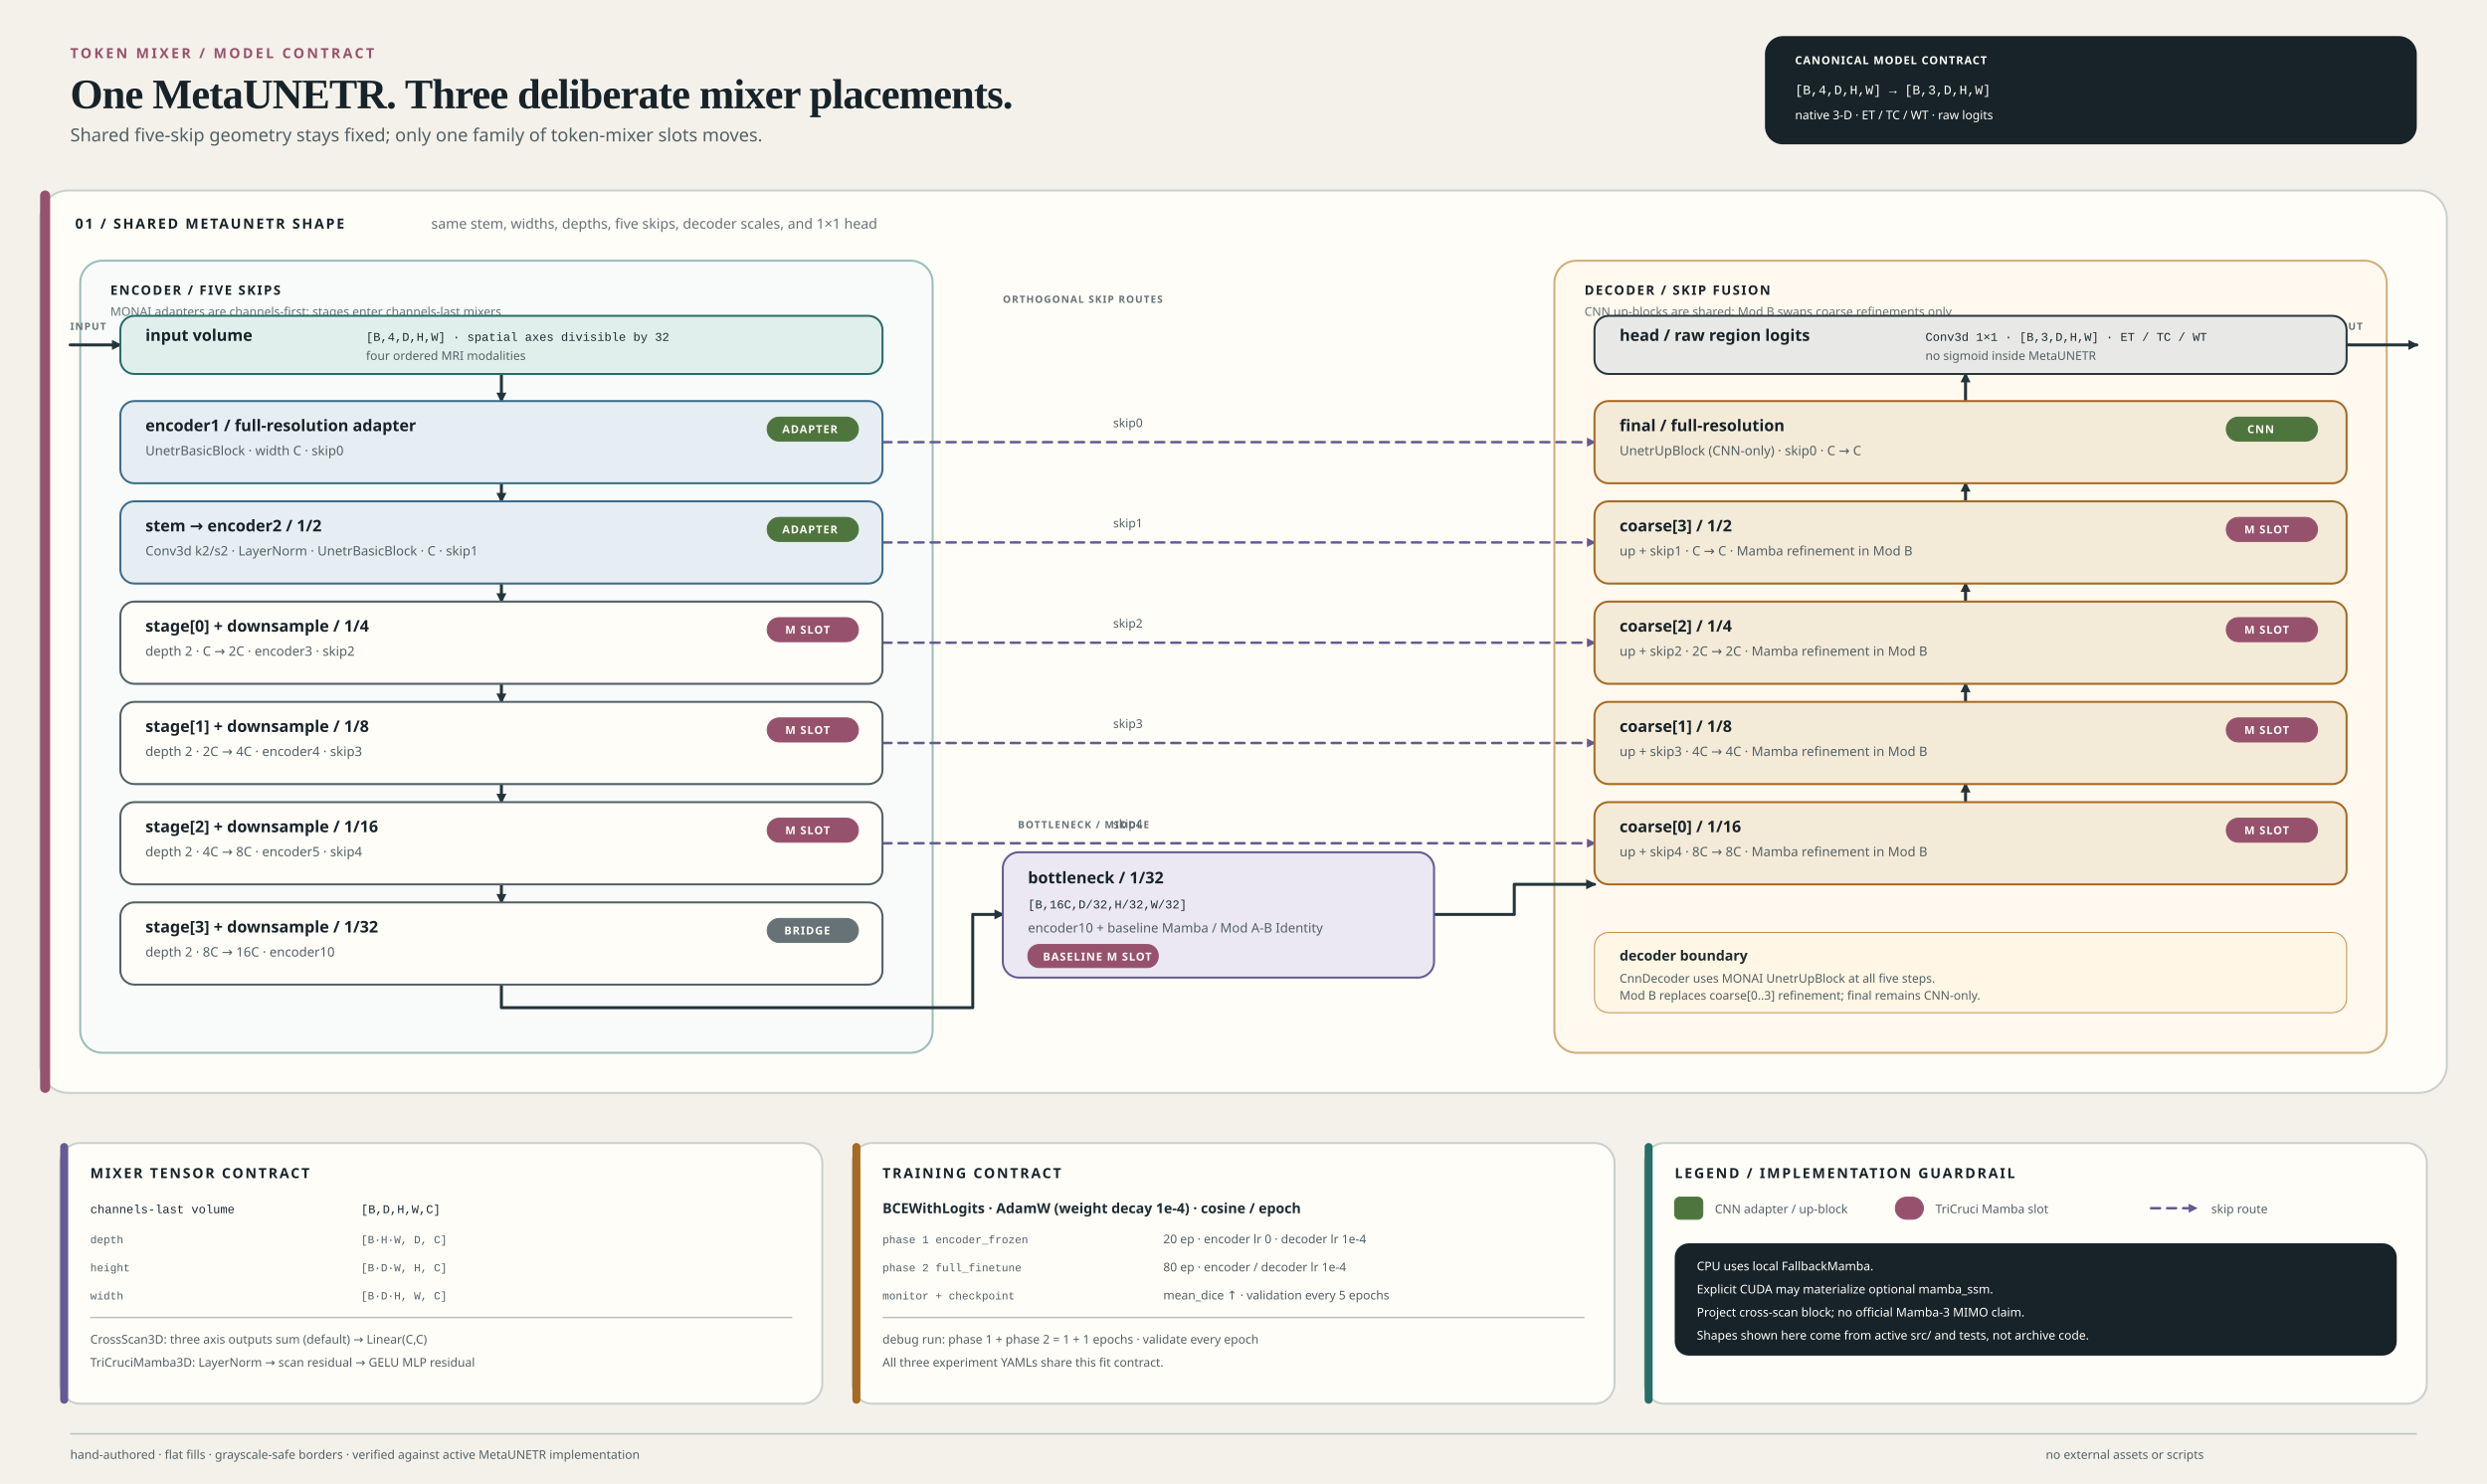
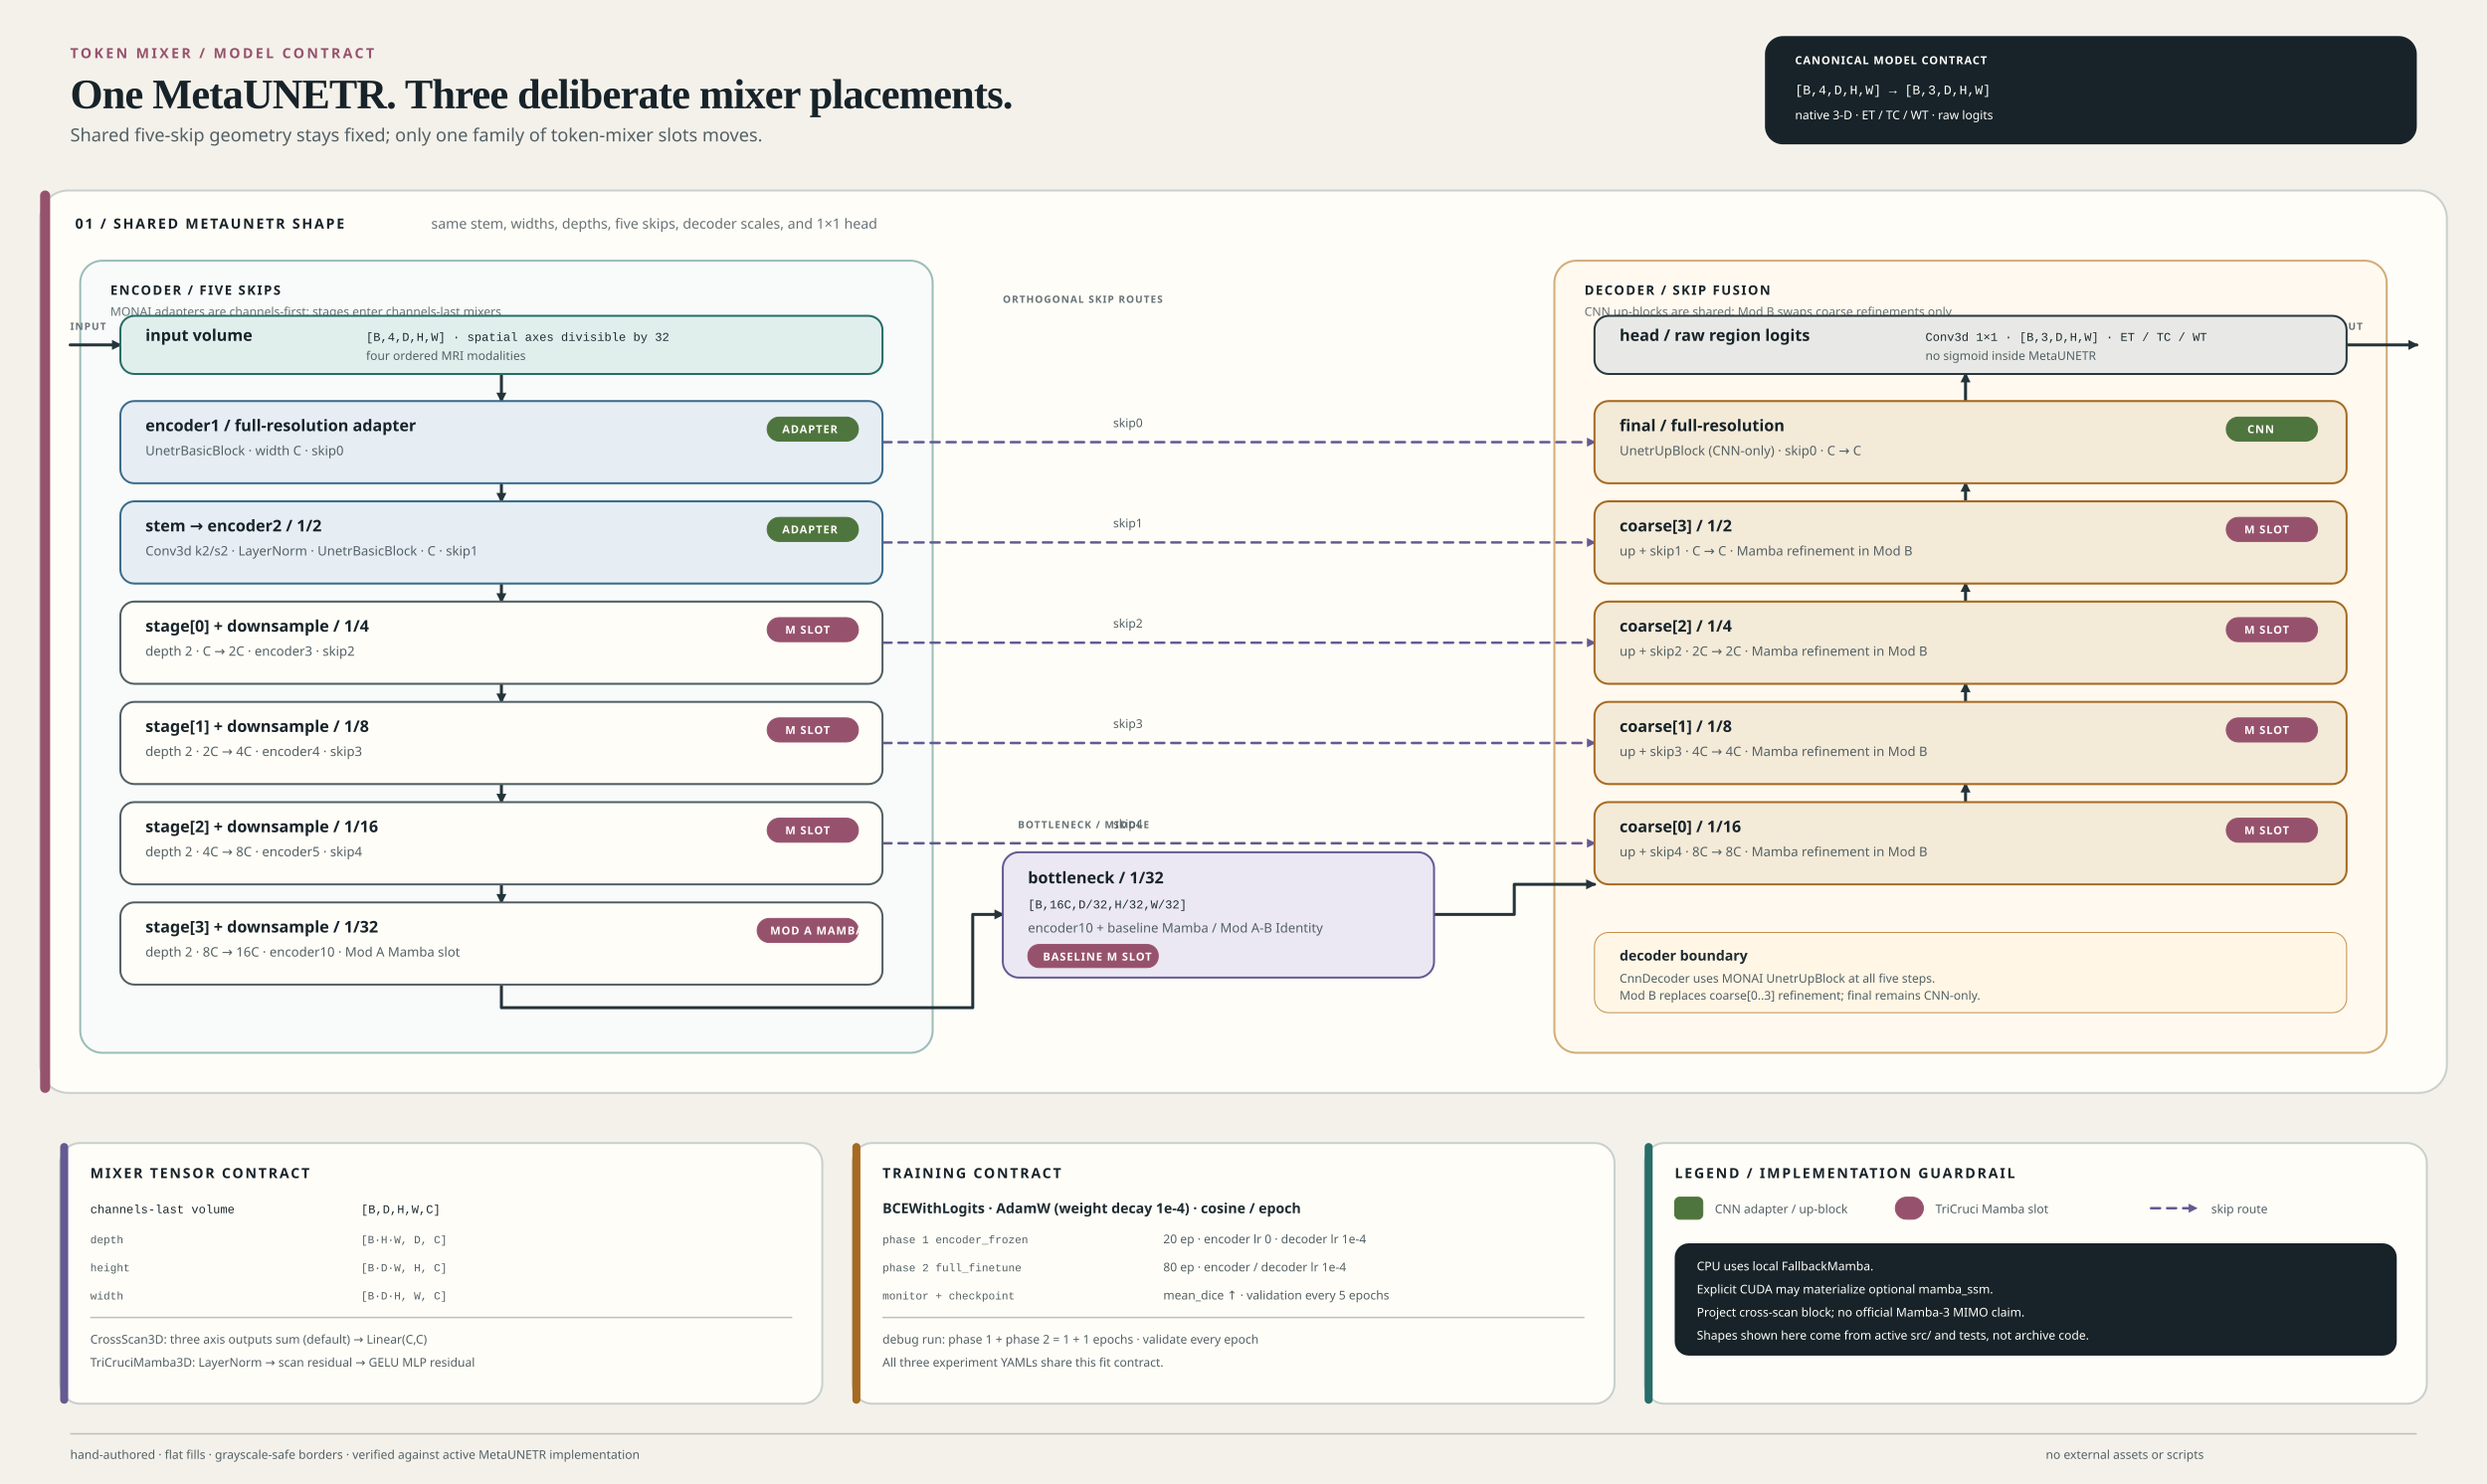
<svg xmlns="http://www.w3.org/2000/svg" width="2480" height="1480" viewBox="0 0 2480 1480" role="img" aria-labelledby="model-placement-title model-placement-desc">
  <style>
    .canvas { fill: #f4f1eb; }
    .panel { fill: #fffdf8; stroke: #c9d0cd; stroke-width: 2; }
    .group-encoder { fill: #f8fbfa; stroke: #9bbdb8; stroke-width: 2; }
    .group-decoder { fill: #fff9ef; stroke: #d2ad79; stroke-width: 2; }
    .card { stroke: #1e2b30; stroke-width: 2; }
    .input-card { fill: #e1efec; stroke: #286d68; }
    .adapter-card { fill: #e6eef4; stroke: #3c6c8c; }
    .stage-card { fill: #fffdf8; stroke: #526064; }
    .bottleneck-card { fill: #ebe8f3; stroke: #655a91; }
    .decoder-card { fill: #f4ead8; stroke: #a66a22; }
    .output-card { fill: #e8e9e6; stroke: #29383d; }
    .note-card { fill: #fff6e5; stroke: #c68e4d; }
    .footer-card { fill: #fffdf8; stroke: #c9d0cd; stroke-width: 2; }
    .mamba-chip { fill: #96526d; stroke: #96526d; }
    .cnn-chip { fill: #4e753d; stroke: #4e753d; }
    .identity-chip { fill: #667276; stroke: #667276; }
    .dark-callout { fill: #172329; }
    .title { fill: #172329; font-family: Georgia, 'Times New Roman', serif; font-size: 42px; font-weight: 700; letter-spacing: -0.8px; }
    .subtitle { fill: #526064; font-family: 'Trebuchet MS', 'Segoe UI', sans-serif; font-size: 18px; }
    .kicker { fill: #96526d; font-family: 'Trebuchet MS', 'Segoe UI', sans-serif; font-size: 14px; font-weight: 700; letter-spacing: 2.4px; }
    .panel-label { fill: #172329; font-family: 'Trebuchet MS', 'Segoe UI', sans-serif; font-size: 14px; font-weight: 700; letter-spacing: 1.8px; }
    .panel-note { fill: #667276; font-family: 'Trebuchet MS', 'Segoe UI', sans-serif; font-size: 14px; }
    .group-label { fill: #172329; font-family: 'Trebuchet MS', 'Segoe UI', sans-serif; font-size: 13px; font-weight: 700; letter-spacing: 1.5px; }
    .group-note { fill: #667276; font-family: 'Trebuchet MS', 'Segoe UI', sans-serif; font-size: 12px; }
    .card-title { fill: #172329; font-family: 'Trebuchet MS', 'Segoe UI', sans-serif; font-size: 16px; font-weight: 700; }
    .card-subtitle { fill: #526064; font-family: 'Trebuchet MS', 'Segoe UI', sans-serif; font-size: 13px; }
    .body { fill: #28373d; font-family: 'Trebuchet MS', 'Segoe UI', sans-serif; font-size: 14px; }
    .body-small { fill: #526064; font-family: 'Trebuchet MS', 'Segoe UI', sans-serif; font-size: 12px; }
    .body-bold { fill: #1d2c31; font-family: 'Trebuchet MS', 'Segoe UI', sans-serif; font-size: 14px; font-weight: 700; }
    .mono { fill: #1d2c31; font-family: 'Courier New', Courier, monospace; font-size: 12px; }
    .mono-small { fill: #526064; font-family: 'Courier New', Courier, monospace; font-size: 11px; }
    .pill-text { fill: #fffdf8; font-family: 'Trebuchet MS', 'Segoe UI', sans-serif; font-size: 11px; font-weight: 700; letter-spacing: 0.9px; }
    .tag-text { fill: #fffdf8; font-family: 'Trebuchet MS', 'Segoe UI', sans-serif; font-size: 11px; font-weight: 700; letter-spacing: 0.5px; }
    .mini-label { fill: #667276; font-family: 'Trebuchet MS', 'Segoe UI', sans-serif; font-size: 10px; font-weight: 700; letter-spacing: 1px; }
    .white-body { fill: #fffdf8; font-family: 'Trebuchet MS', 'Segoe UI', sans-serif; font-size: 12px; }
    .white-mono { fill: #fffdf8; font-family: 'Courier New', Courier, monospace; font-size: 13px; }
    .rule { stroke: #b9c2bf; stroke-width: 1.5; }
    .flow { fill: none; stroke: #24343a; stroke-width: 3; stroke-linecap: round; stroke-linejoin: round; }
    .skip-flow { fill: none; stroke: #655a91; stroke-width: 2.5; stroke-linecap: round; stroke-linejoin: round; stroke-dasharray: 9 7; }
    .flow-soft { fill: none; stroke: #526064; stroke-width: 2.5; stroke-linecap: round; stroke-linejoin: round; }
    .dot { fill: #24343a; }
    .port { fill: #655a91; stroke: #fffdf8; stroke-width: 2; }
  </style>
  <defs>
    <marker id="overview-arrow-dark" viewBox="0 0 12 12" refX="10" refY="6" markerWidth="10" markerHeight="10" orient="auto" markerUnits="userSpaceOnUse">
      <path d="M 0 0 L 12 6 L 0 12 z" fill="#24343a" />
    </marker>
    <marker id="overview-arrow-skip" viewBox="0 0 12 12" refX="10" refY="6" markerWidth="9" markerHeight="9" orient="auto" markerUnits="userSpaceOnUse">
      <path d="M 0 0 L 12 6 L 0 12 z" fill="#655a91" />
    </marker>
    <marker id="overview-arrow-soft" viewBox="0 0 12 12" refX="10" refY="6" markerWidth="9" markerHeight="9" orient="auto" markerUnits="userSpaceOnUse">
      <path d="M 0 0 L 12 6 L 0 12 z" fill="#526064" />
    </marker>
  </defs>
  <rect class="canvas" x="0" y="0" width="2480" height="1480" />
  <g id="header">
    <text class="kicker" x="70" y="58">TOKEN MIXER / MODEL CONTRACT</text>
    <text class="title" x="70" y="108">One MetaUNETR. Three deliberate mixer placements.</text>
    <text class="subtitle" x="70" y="141">Shared five-skip geometry stays fixed; only one family of token-mixer slots moves.</text>
    <rect class="dark-callout" x="1760" y="36" width="650" height="108" rx="18" />
    <text class="pill-text" x="1790" y="64">CANONICAL MODEL CONTRACT</text>
    <text class="white-mono" x="1790" y="94">[B,4,D,H,W]  →  [B,3,D,H,W]</text>
    <text class="white-body" x="1790" y="119">native 3-D · ET / TC / WT · raw logits</text>
  </g>
  <g id="shared-shape-panel">
    <rect class="panel" x="40" y="190" width="2400" height="900" rx="28" />
    <rect x="40" y="190" width="10" height="900" rx="5" fill="#96526d" />
    <text class="panel-label" x="75" y="228">01 / SHARED METAUNETR SHAPE</text>
    <text class="panel-note" x="430" y="228">same stem, widths, depths, five skips, decoder scales, and 1×1 head</text>
    <rect class="group-encoder" x="80" y="260" width="850" height="790" rx="22" />
    <rect class="group-decoder" x="1550" y="260" width="830" height="790" rx="22" />
    <text class="group-label" x="110" y="294">ENCODER / FIVE SKIPS</text>
    <text class="group-note" x="110" y="315">MONAI adapters are channels-first; stages enter channels-last mixers</text>
    <text class="group-label" x="1580" y="294">DECODER / SKIP FUSION</text>
    <text class="group-note" x="1580" y="315">CNN up-blocks are shared; Mod B swaps coarse refinements only</text>
    <text class="mini-label" x="1015" y="826">BOTTLENECK / MIDDLE</text>
    <text class="mini-label" x="1000" y="302">ORTHOGONAL SKIP ROUTES</text>
    <path class="skip-flow" d="M 880 441 H 1590" marker-end="url(#overview-arrow-skip)" />
    <path class="skip-flow" d="M 880 541 H 1590" marker-end="url(#overview-arrow-skip)" />
    <path class="skip-flow" d="M 880 641 H 1590" marker-end="url(#overview-arrow-skip)" />
    <path class="skip-flow" d="M 880 741 H 1590" marker-end="url(#overview-arrow-skip)" />
    <path class="skip-flow" d="M 880 841 H 1590" marker-end="url(#overview-arrow-skip)" />
    <text class="body-small" x="1110" y="426">skip0</text>
    <text class="body-small" x="1110" y="526">skip1</text>
    <text class="body-small" x="1110" y="626">skip2</text>
    <text class="body-small" x="1110" y="726">skip3</text>
    <text class="body-small" x="1110" y="826">skip4</text>
    <path class="flow" d="M 500 373 V 400" marker-end="url(#overview-arrow-dark)" />
    <path class="flow" d="M 500 482 V 500" marker-end="url(#overview-arrow-dark)" />
    <path class="flow" d="M 500 582 V 600" marker-end="url(#overview-arrow-dark)" />
    <path class="flow" d="M 500 682 V 700" marker-end="url(#overview-arrow-dark)" />
    <path class="flow" d="M 500 782 V 800" marker-end="url(#overview-arrow-dark)" />
    <path class="flow" d="M 500 882 V 900" marker-end="url(#overview-arrow-dark)" />
    <path class="flow" d="M 500 982 V 1005 H 970 V 912 H 1000" marker-end="url(#overview-arrow-dark)" />
    <path class="flow" d="M 1430 912 H 1510 V 882 H 1590" marker-end="url(#overview-arrow-dark)" />
    <path class="flow" d="M 1960 800 V 782" marker-end="url(#overview-arrow-dark)" />
    <path class="flow" d="M 1960 700 V 682" marker-end="url(#overview-arrow-dark)" />
    <path class="flow" d="M 1960 600 V 582" marker-end="url(#overview-arrow-dark)" />
    <path class="flow" d="M 1960 500 V 482" marker-end="url(#overview-arrow-dark)" />
    <path class="flow" d="M 1960 400 V 373" marker-end="url(#overview-arrow-dark)" />
    <path class="flow" d="M 70 344 H 120" marker-end="url(#overview-arrow-dark)" />
    <text class="mini-label" x="70" y="329">INPUT</text>
    <path class="flow" d="M 2340 344 H 2410" marker-end="url(#overview-arrow-dark)" />
    <text class="mini-label" x="2310" y="329">OUTPUT</text>
    <g id="encoder-cards">
      <rect class="card input-card" x="120" y="315" width="760" height="58" rx="14" />
      <text class="card-title" x="145" y="340">input volume</text>
      <text class="mono" x="365" y="340">[B,4,D,H,W] · spatial axes divisible by 32</text>
      <text class="body-small" x="365" y="359">four ordered MRI modalities</text>
      <rect class="card adapter-card" x="120" y="400" width="760" height="82" rx="14" />
      <text class="card-title" x="145" y="430">encoder1 / full-resolution adapter</text>
      <text class="card-subtitle" x="145" y="454">UnetrBasicBlock · width C · skip0</text>
      <rect class="cnn-chip" x="765" y="416" width="91" height="24" rx="12" />
      <text class="pill-text" x="780" y="432">ADAPTER</text>
      <rect class="card adapter-card" x="120" y="500" width="760" height="82" rx="14" />
      <text class="card-title" x="145" y="530">stem → encoder2 / 1/2</text>
      <text class="card-subtitle" x="145" y="554">Conv3d k2/s2 · LayerNorm · UnetrBasicBlock · C · skip1</text>
      <rect class="cnn-chip" x="765" y="516" width="91" height="24" rx="12" />
      <text class="pill-text" x="780" y="532">ADAPTER</text>
      <rect class="card stage-card" x="120" y="600" width="760" height="82" rx="14" />
      <text class="card-title" x="145" y="630">stage[0] + downsample / 1/4</text>
      <text class="card-subtitle" x="145" y="654">depth 2 · C → 2C · encoder3 · skip2</text>
      <rect class="mamba-chip" x="765" y="616" width="91" height="24" rx="12" />
      <text class="pill-text" x="783" y="632">M SLOT</text>
      <rect class="card stage-card" x="120" y="700" width="760" height="82" rx="14" />
      <text class="card-title" x="145" y="730">stage[1] + downsample / 1/8</text>
      <text class="card-subtitle" x="145" y="754">depth 2 · 2C → 4C · encoder4 · skip3</text>
      <rect class="mamba-chip" x="765" y="716" width="91" height="24" rx="12" />
      <text class="pill-text" x="783" y="732">M SLOT</text>
      <rect class="card stage-card" x="120" y="800" width="760" height="82" rx="14" />
      <text class="card-title" x="145" y="830">stage[2] + downsample / 1/16</text>
      <text class="card-subtitle" x="145" y="854">depth 2 · 4C → 8C · encoder5 · skip4</text>
      <rect class="mamba-chip" x="765" y="816" width="91" height="24" rx="12" />
      <text class="pill-text" x="783" y="832">M SLOT</text>
      <rect class="card stage-card" x="120" y="900" width="760" height="82" rx="14" />
      <text class="card-title" x="145" y="930">stage[3] + downsample / 1/32</text>
-       <text class="card-subtitle" x="145" y="954">depth 2 · 8C → 16C · encoder10</text>
-       <rect class="identity-chip" x="765" y="916" width="91" height="24" rx="12" />
-       <text class="pill-text" x="782" y="932">BRIDGE</text>
+       <text class="card-subtitle" x="145" y="954">depth 2 · 8C → 16C · encoder10 · Mod A Mamba slot</text>
+       <rect class="mamba-chip" x="755" y="916" width="101" height="24" rx="12" />
+       <text class="pill-text" x="768" y="932">MOD A MAMBA</text>
    </g>
    <g id="bottleneck-card">
      <rect class="card bottleneck-card" x="1000" y="850" width="430" height="125" rx="16" />
      <text class="card-title" x="1025" y="881">bottleneck / 1/32</text>
      <text class="mono" x="1025" y="906">[B,16C,D/32,H/32,W/32]</text>
      <text class="card-subtitle" x="1025" y="930">encoder10 + baseline Mamba / Mod A-B Identity</text>
      <rect class="mamba-chip" x="1025" y="942" width="130" height="23" rx="11" />
      <text class="pill-text" x="1040" y="958">BASELINE M SLOT</text>
    </g>
    <g id="decoder-cards">
      <rect class="card output-card" x="1590" y="315" width="750" height="58" rx="14" />
      <text class="card-title" x="1615" y="340">head / raw region logits</text>
      <text class="mono" x="1920" y="340">Conv3d 1×1 · [B,3,D,H,W] · ET / TC / WT</text>
      <text class="body-small" x="1920" y="359">no sigmoid inside MetaUNETR</text>
      <rect class="card decoder-card" x="1590" y="400" width="750" height="82" rx="14" />
      <text class="card-title" x="1615" y="430">final / full-resolution</text>
      <text class="card-subtitle" x="1615" y="454">UnetrUpBlock (CNN-only) · skip0 · C → C</text>
      <rect class="cnn-chip" x="2220" y="416" width="91" height="24" rx="12" />
      <text class="pill-text" x="2241" y="432">CNN</text>
      <rect class="card decoder-card" x="1590" y="500" width="750" height="82" rx="14" />
      <text class="card-title" x="1615" y="530">coarse[3] / 1/2</text>
      <text class="card-subtitle" x="1615" y="554">up + skip1 · C → C · Mamba refinement in Mod B</text>
      <rect class="mamba-chip" x="2220" y="516" width="91" height="24" rx="12" />
      <text class="pill-text" x="2238" y="532">M SLOT</text>
      <rect class="card decoder-card" x="1590" y="600" width="750" height="82" rx="14" />
      <text class="card-title" x="1615" y="630">coarse[2] / 1/4</text>
      <text class="card-subtitle" x="1615" y="654">up + skip2 · 2C → 2C · Mamba refinement in Mod B</text>
      <rect class="mamba-chip" x="2220" y="616" width="91" height="24" rx="12" />
      <text class="pill-text" x="2238" y="632">M SLOT</text>
      <rect class="card decoder-card" x="1590" y="700" width="750" height="82" rx="14" />
      <text class="card-title" x="1615" y="730">coarse[1] / 1/8</text>
      <text class="card-subtitle" x="1615" y="754">up + skip3 · 4C → 4C · Mamba refinement in Mod B</text>
      <rect class="mamba-chip" x="2220" y="716" width="91" height="24" rx="12" />
      <text class="pill-text" x="2238" y="732">M SLOT</text>
      <rect class="card decoder-card" x="1590" y="800" width="750" height="82" rx="14" />
      <text class="card-title" x="1615" y="830">coarse[0] / 1/16</text>
      <text class="card-subtitle" x="1615" y="854">up + skip4 · 8C → 8C · Mamba refinement in Mod B</text>
      <rect class="mamba-chip" x="2220" y="816" width="91" height="24" rx="12" />
      <text class="pill-text" x="2238" y="832">M SLOT</text>
      <rect class="note-card" x="1590" y="930" width="750" height="80" rx="14" />
      <text class="body-bold" x="1615" y="958">decoder boundary</text>
      <text class="body-small" x="1615" y="980">CnnDecoder uses MONAI UnetrUpBlock at all five steps.</text>
      <text class="body-small" x="1615" y="997">Mod B replaces coarse[0..3] refinement; final remains CNN-only.</text>
    </g>
  </g>
  <g id="token-contract-footer">
    <rect class="footer-card" x="60" y="1140" width="760" height="260" rx="20" />
    <rect x="60" y="1140" width="8" height="260" rx="4" fill="#655a91" />
    <text class="panel-label" x="90" y="1175">MIXER TENSOR CONTRACT</text>
    <text class="mono" x="90" y="1210">channels-last volume</text>
    <text class="mono" x="360" y="1210">[B,D,H,W,C]</text>
    <text class="mono-small" x="90" y="1240">depth</text>
    <text class="mono-small" x="360" y="1240">[B·H·W, D, C]</text>
    <text class="mono-small" x="90" y="1268">height</text>
    <text class="mono-small" x="360" y="1268">[B·D·W, H, C]</text>
    <text class="mono-small" x="90" y="1296">width</text>
    <text class="mono-small" x="360" y="1296">[B·D·H, W, C]</text>
    <line class="rule" x1="90" y1="1314" x2="790" y2="1314" />
    <text class="body-small" x="90" y="1340">CrossScan3D: three axis outputs sum (default) → Linear(C,C)</text>
    <text class="body-small" x="90" y="1363">TriCruciMamba3D: LayerNorm → scan residual → GELU MLP residual</text>
    <rect class="footer-card" x="850" y="1140" width="760" height="260" rx="20" />
    <rect x="850" y="1140" width="8" height="260" rx="4" fill="#a66a22" />
    <text class="panel-label" x="880" y="1175">TRAINING CONTRACT</text>
    <text class="body-bold" x="880" y="1210">BCEWithLogits · AdamW (weight decay 1e-4) · cosine / epoch</text>
    <text class="mono-small" x="880" y="1240">phase 1  encoder_frozen</text>
    <text class="body-small" x="1160" y="1240">20 ep · encoder lr 0 · decoder lr 1e-4</text>
    <text class="mono-small" x="880" y="1268">phase 2  full_finetune</text>
    <text class="body-small" x="1160" y="1268">80 ep · encoder / decoder lr 1e-4</text>
    <text class="mono-small" x="880" y="1296">monitor + checkpoint</text>
    <text class="body-small" x="1160" y="1296">mean_dice ↑ · validation every 5 epochs</text>
    <line class="rule" x1="880" y1="1314" x2="1580" y2="1314" />
    <text class="body-small" x="880" y="1340">debug run: phase 1 + phase 2 = 1 + 1 epochs · validate every epoch</text>
    <text class="body-small" x="880" y="1363">All three experiment YAMLs share this fit contract.</text>
    <rect class="footer-card" x="1640" y="1140" width="780" height="260" rx="20" />
    <rect x="1640" y="1140" width="8" height="260" rx="4" fill="#286d68" />
    <text class="panel-label" x="1670" y="1175">LEGEND / IMPLEMENTATION GUARDRAIL</text>
    <rect class="cnn-chip" x="1670" y="1194" width="28" height="22" rx="5" />
    <text class="body-small" x="1710" y="1210">CNN adapter / up-block</text>
    <rect class="mamba-chip" x="1890" y="1194" width="28" height="22" rx="11" />
    <text class="body-small" x="1930" y="1210">TriCruci Mamba slot</text>
    <path class="skip-flow" d="M 2145 1205 H 2190" marker-end="url(#overview-arrow-skip)" />
    <text class="body-small" x="2205" y="1210">skip route</text>
    <rect class="dark-callout" x="1670" y="1240" width="720" height="112" rx="14" />
    <text class="white-body" x="1692" y="1267">CPU uses local FallbackMamba.</text>
    <text class="white-body" x="1692" y="1290">Explicit CUDA may materialize optional mamba_ssm.</text>
    <text class="white-body" x="1692" y="1313">Project cross-scan block; no official Mamba-3 MIMO claim.</text>
    <text class="white-body" x="1692" y="1336">Shapes shown here come from active src/ and tests, not archive code.</text>
  </g>
  <line class="rule" x1="70" y1="1430" x2="2410" y2="1430" />
  <text class="body-small" x="70" y="1455">hand-authored · flat fills · grayscale-safe borders · verified against active MetaUNETR implementation</text>
  <text class="body-small" x="2040" y="1455">no external assets or scripts</text>
</svg>
